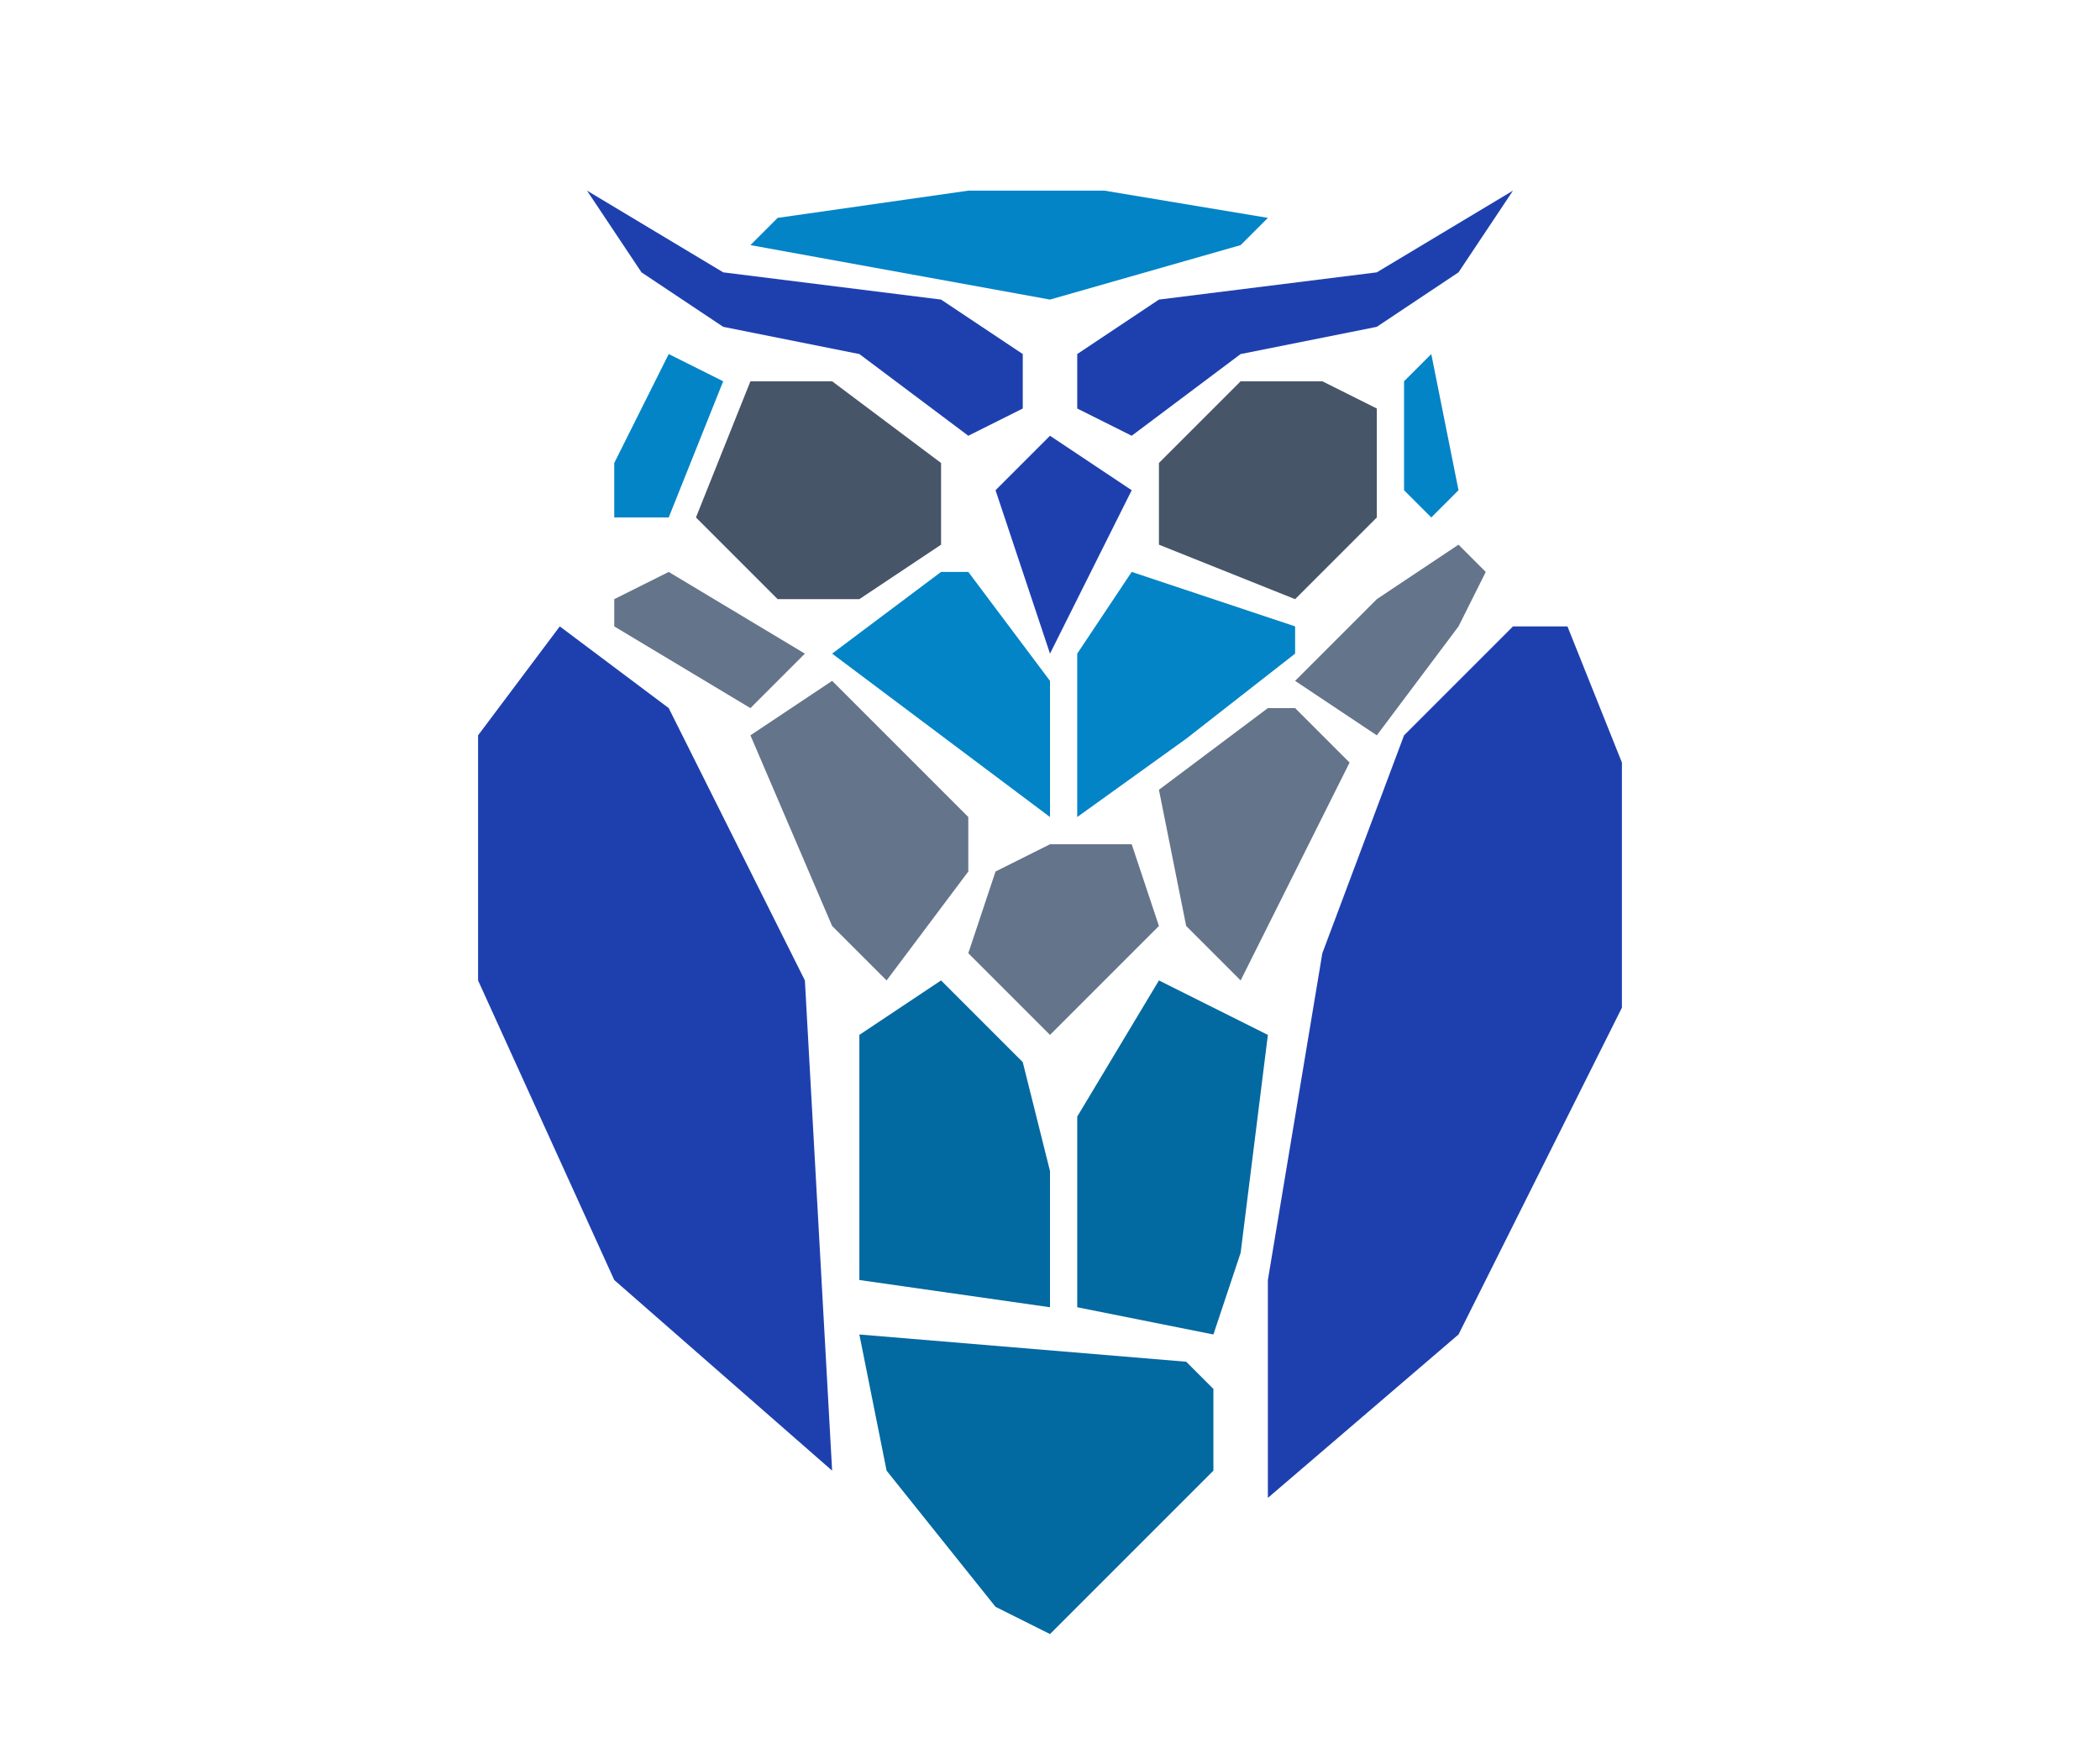
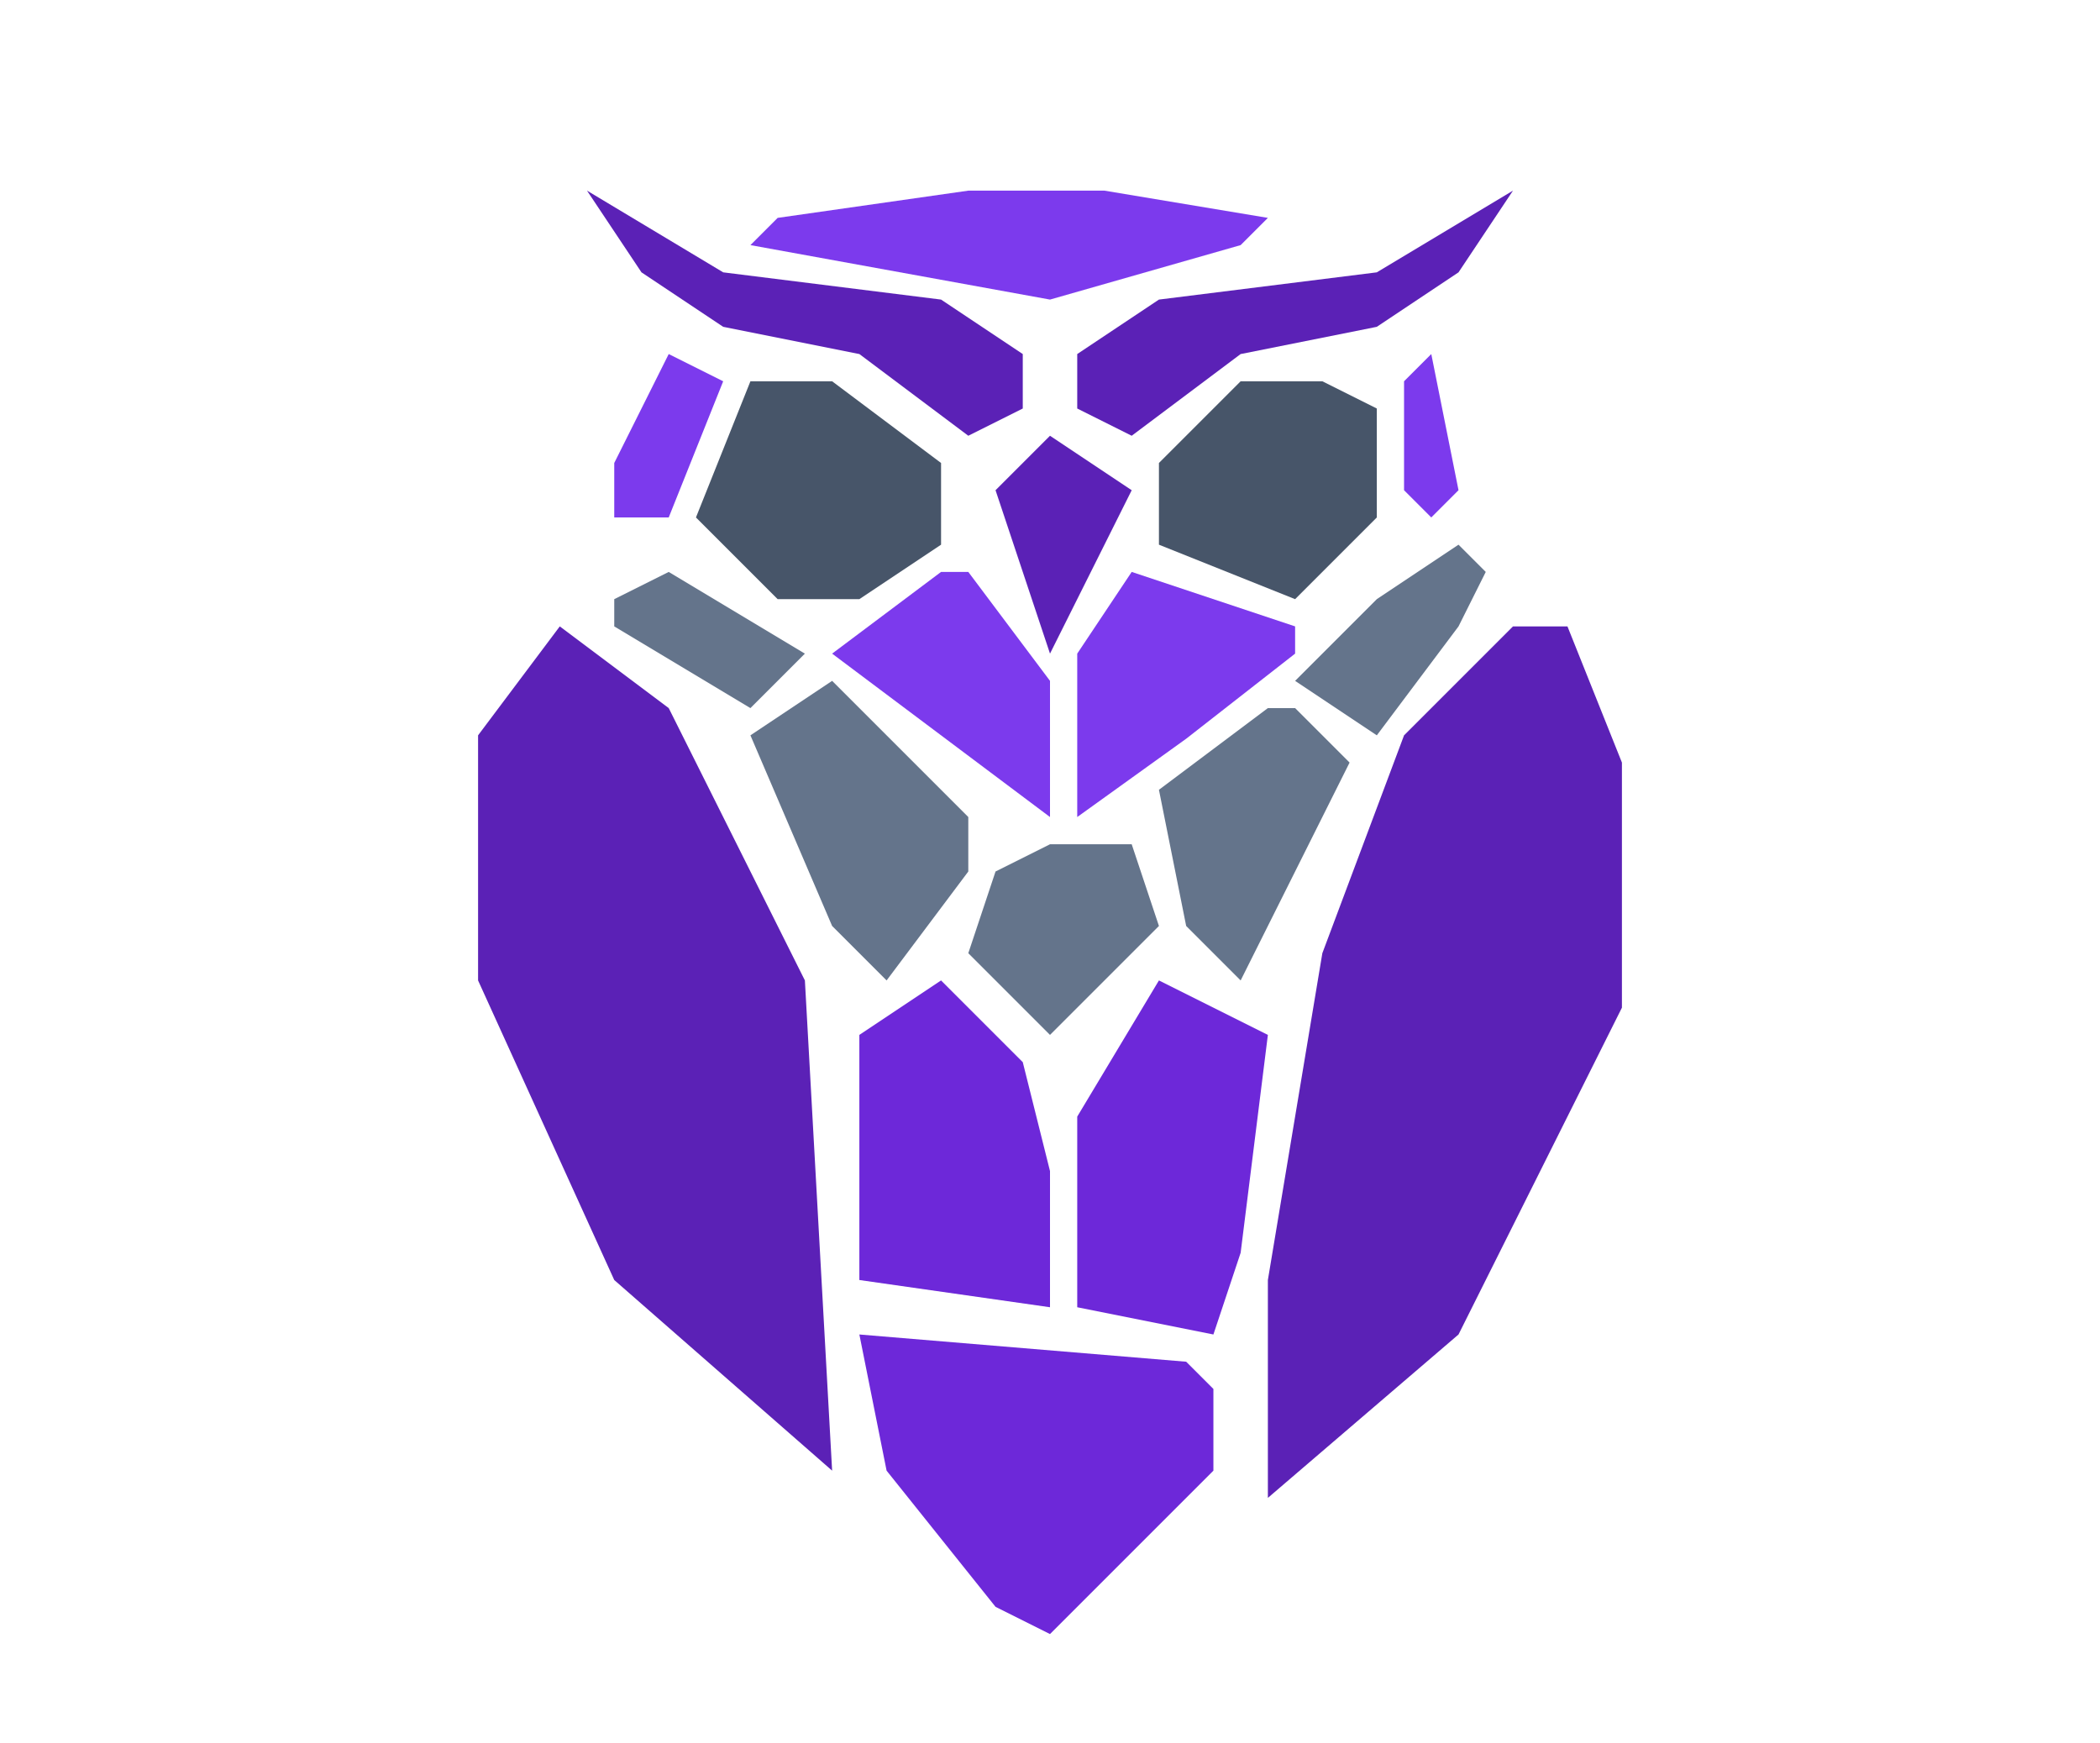
<svg xmlns="http://www.w3.org/2000/svg" width="100" height="83" x="0" y="0" viewBox="0 0 256 256" style="fill:#000">
  <g fill="none" fill-rule="nonzero" stroke="none" stroke-dashoffset="0" stroke-linecap="butt" stroke-linejoin="miter" stroke-miterlimit="10" stroke-width="1" font-family="none" font-size="none" style="mix-blend-mode:normal">
    <g>
-       <path fill="#1e40af" d="M32,16l-2,2l2,6l3,-6z" transform="scale(4,4)" />
+       <path fill="#5b21b6" d="M32,16l-2,2l2,6l3,-6z" transform="scale(4,4)" />
      <path fill="#475569" d="M21,14l-2,5l3,3h3l3,-2v-3l-4,-3z" transform="scale(4,4)" />
      <path fill="#475569" d="M36,17l3,-3h3l2,1v4l-3,3l-5,-2z" transform="scale(4,4)" />
-       <path fill="#1e40af" d="M33,13l3,-2l8,-1l5,-3l-2,3l-3,2l-5,1l-4,3l-2,-1z" transform="scale(4,4)" />
-       <path fill="#1e40af" d="M31,13l-3,-2l-8,-1l-5,-3l2,3l3,2l5,1l4,3l2,-1z" transform="scale(4,4)" />
-       <path fill="#0284c7" d="M22,8l7,-1h5l6,1l-1,1l-7,2l-11,-2z" transform="scale(4,4)" />
-       <path fill="#0284c7" d="M28,21l-4,3l8,6v-5l-3,-4z" transform="scale(4,4)" />
-       <path fill="#0284c7" d="M35,21l-2,3v6l4,-2.875l4,-3.125v-1z" transform="scale(4,4)" />
-       <path fill="#1e40af" d="M14,23l-3,4v9l5,11l8,7l-1,-18l-5,-10z" transform="scale(4,4)" />
-       <path fill="#1e40af" d="M49,23l-4,4l-3,8l-2,12v8l7,-6l6,-12v-9l-2,-5z" transform="scale(4,4)" />
+       <path fill="#5b21b6" d="M33,13l3,-2l8,-1l5,-3l-2,3l-3,2l-5,1l-4,3l-2,-1z" transform="scale(4,4)" />
+       <path fill="#5b21b6" d="M31,13l-3,-2l-8,-1l-5,-3l2,3l3,2l5,1l4,3l2,-1z" transform="scale(4,4)" />
+       <path fill="#7c3aed" d="M22,8l7,-1h5l6,1l-1,1l-7,2l-11,-2z" transform="scale(4,4)" />
+       <path fill="#7c3aed" d="M28,21l-4,3l8,6v-5l-3,-4z" transform="scale(4,4)" />
+       <path fill="#7c3aed" d="M35,21l-2,3v6l4,-2.875l4,-3.125v-1z" transform="scale(4,4)" />
+       <path fill="#5b21b6" d="M14,23l-3,4v9l5,11l8,7l-1,-18l-5,-10z" transform="scale(4,4)" />
+       <path fill="#5b21b6" d="M49,23l-4,4l-3,8l-2,12v8l7,-6l6,-12v-9l-2,-5z" transform="scale(4,4)" />
      <path fill="#64748b" d="M16,22l2,-1l5,3l-2,2l-5,-3z" transform="scale(4,4)" />
      <path fill="#64748b" d="M24,25l-3,2l3,7l2,2l3,-4v-2z" transform="scale(4,4)" />
      <path fill="#64748b" d="M47,20l1,1l-1,2l-3,4l-3,-2l3,-3z" transform="scale(4,4)" />
      <path fill="#64748b" d="M40,26l-4,3l1,5l2,2l4,-8l-2,-2z" transform="scale(4,4)" />
      <path fill="#64748b" d="M30,32l-1,3l3,3l4,-4l-1,-3h-3z" transform="scale(4,4)" />
-       <path fill="#0369a1" d="M28,36l3,3l1,4v5l-7,-1v-9z" transform="scale(4,4)" />
-       <path fill="#0369a1" d="M36,36l-3,5v7l5,1l1,-3l1,-8z" transform="scale(4,4)" />
-       <path fill="#0369a1" d="M25,49l1,5l4,5l2,1l6,-6v-3l-1,-1z" transform="scale(4,4)" />
-       <path fill="#0284c7" d="M18,13l-2,4v2h2l2,-5z" transform="scale(4,4)" />
-       <path fill="#0284c7" d="M45,14l1,-1l1,5l-1,1l-1,-1z" transform="scale(4,4)" />
+       <path fill="#6d28d9" d="M28,36l3,3l1,4v5l-7,-1v-9z" transform="scale(4,4)" />
+       <path fill="#6d28d9" d="M36,36l-3,5v7l5,1l1,-3l1,-8z" transform="scale(4,4)" />
+       <path fill="#6d28d9" d="M25,49l1,5l4,5l2,1l6,-6v-3l-1,-1z" transform="scale(4,4)" />
+       <path fill="#7c3aed" d="M18,13l-2,4v2h2l2,-5z" transform="scale(4,4)" />
+       <path fill="#7c3aed" d="M45,14l1,-1l1,5l-1,1l-1,-1z" transform="scale(4,4)" />
    </g>
  </g>
</svg>
